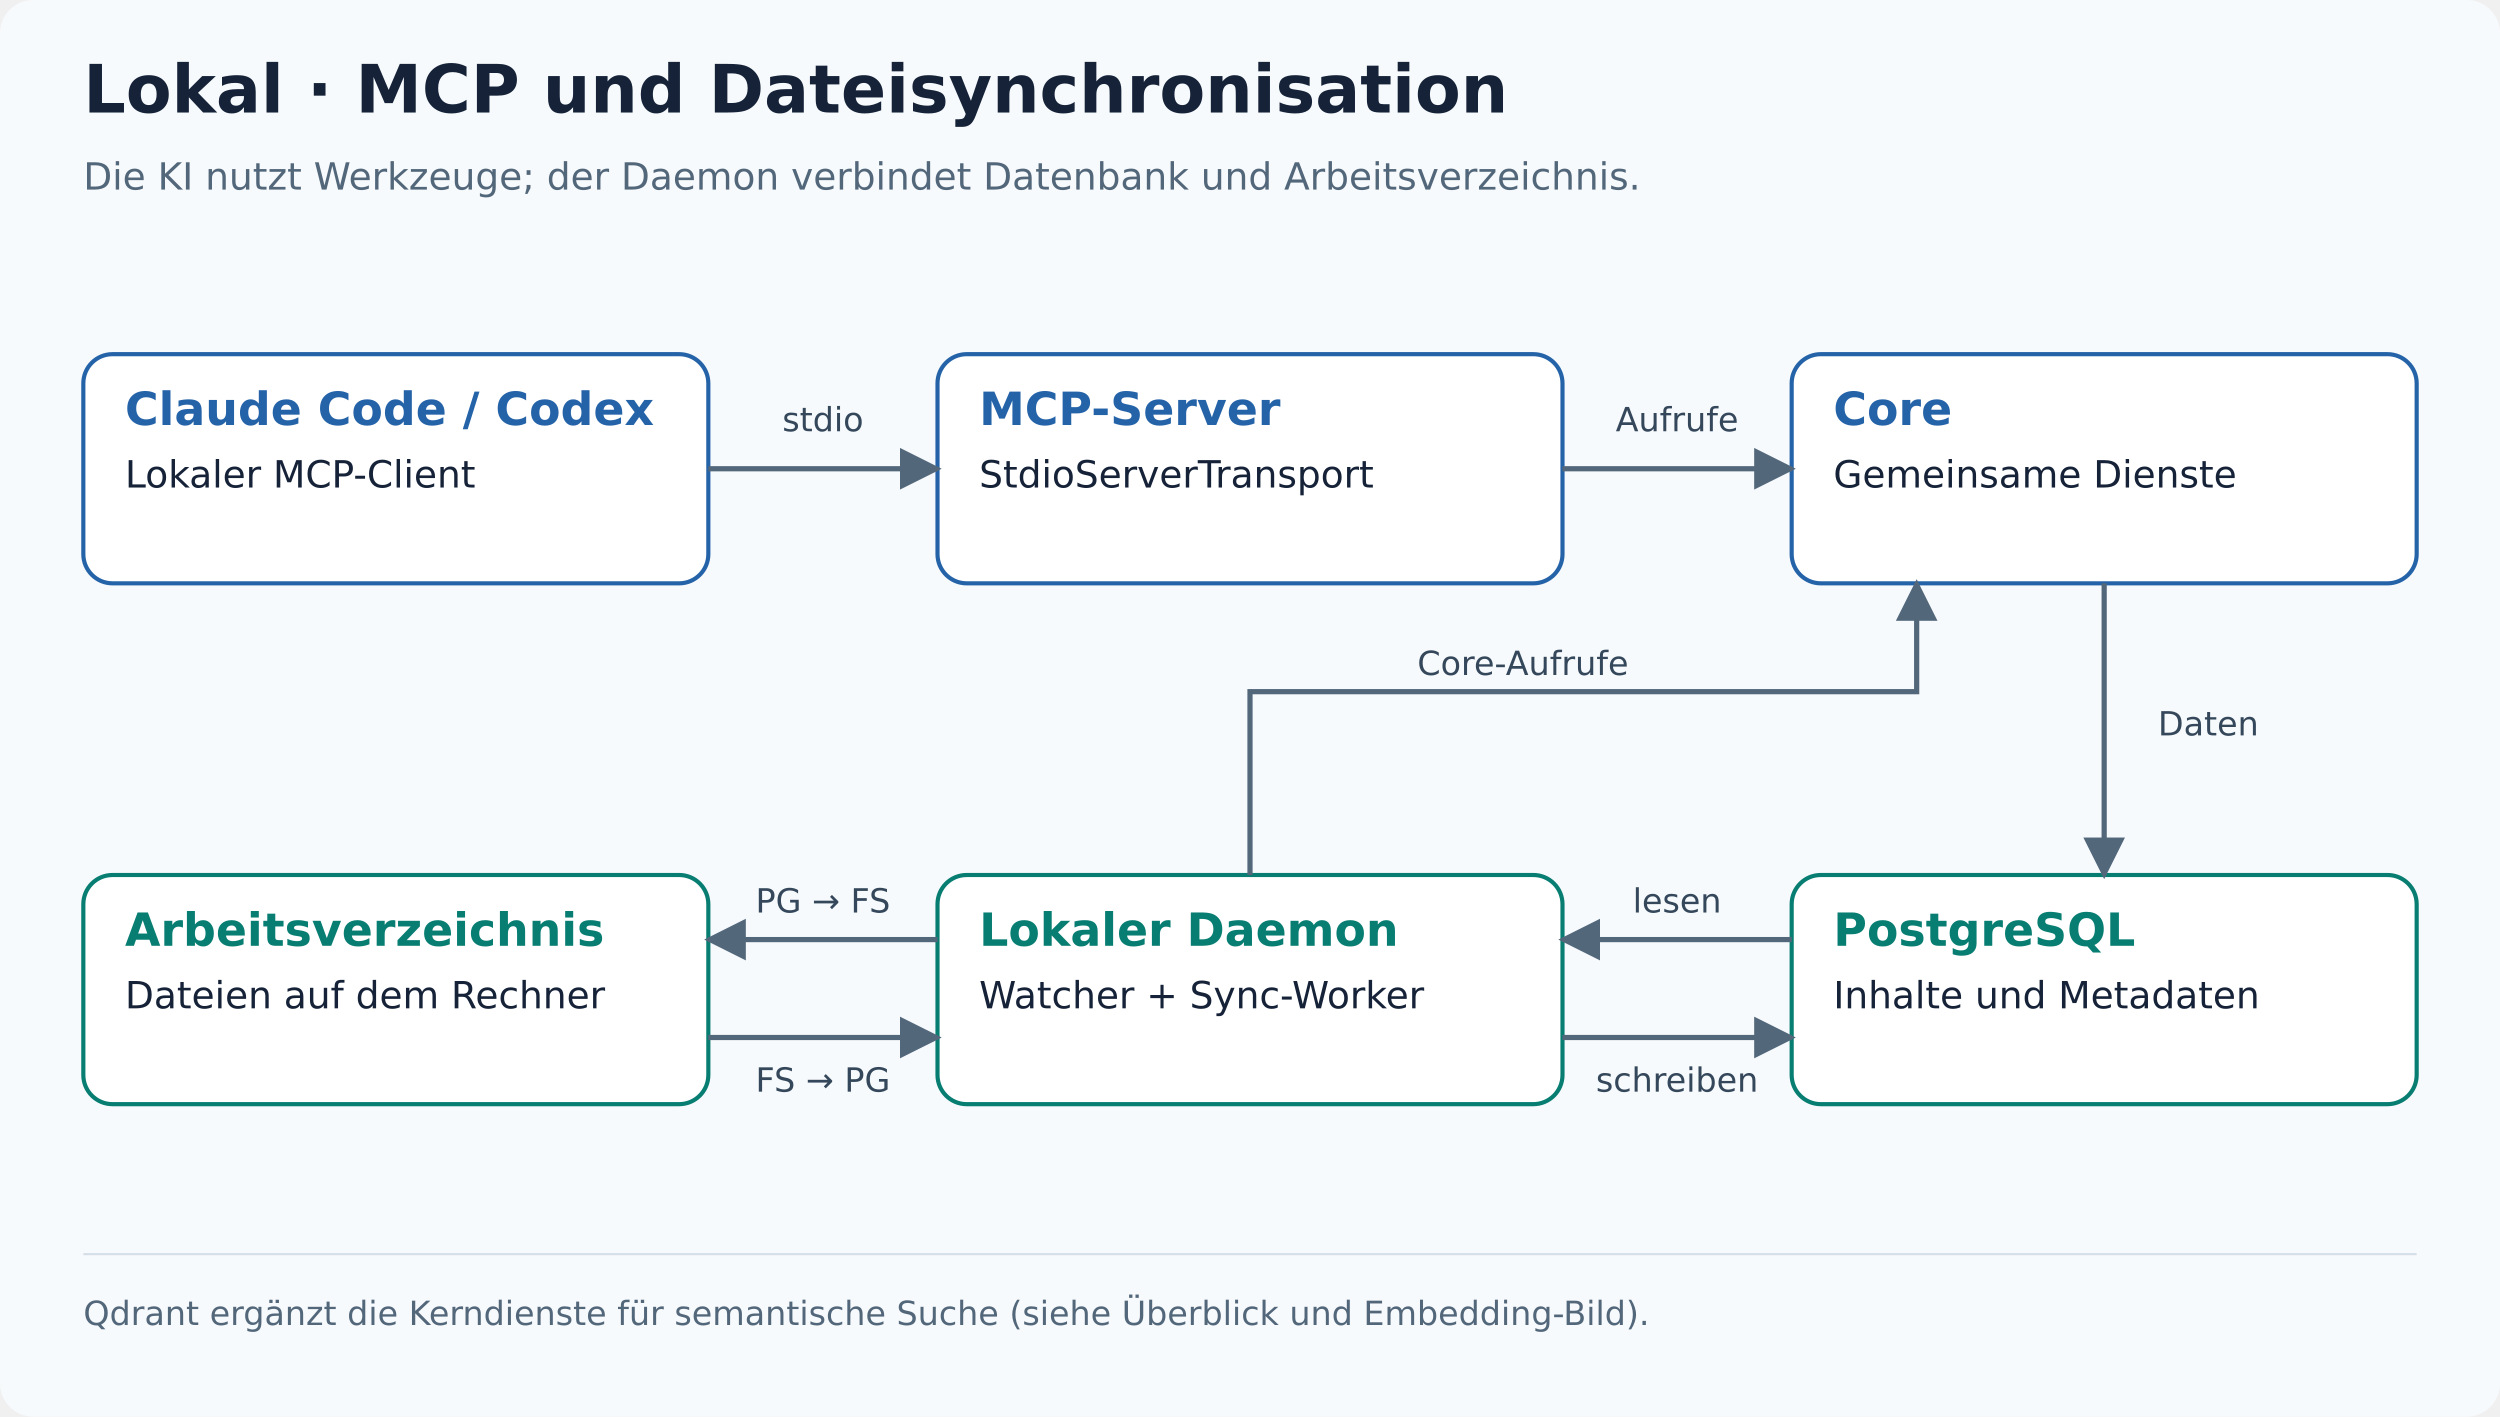
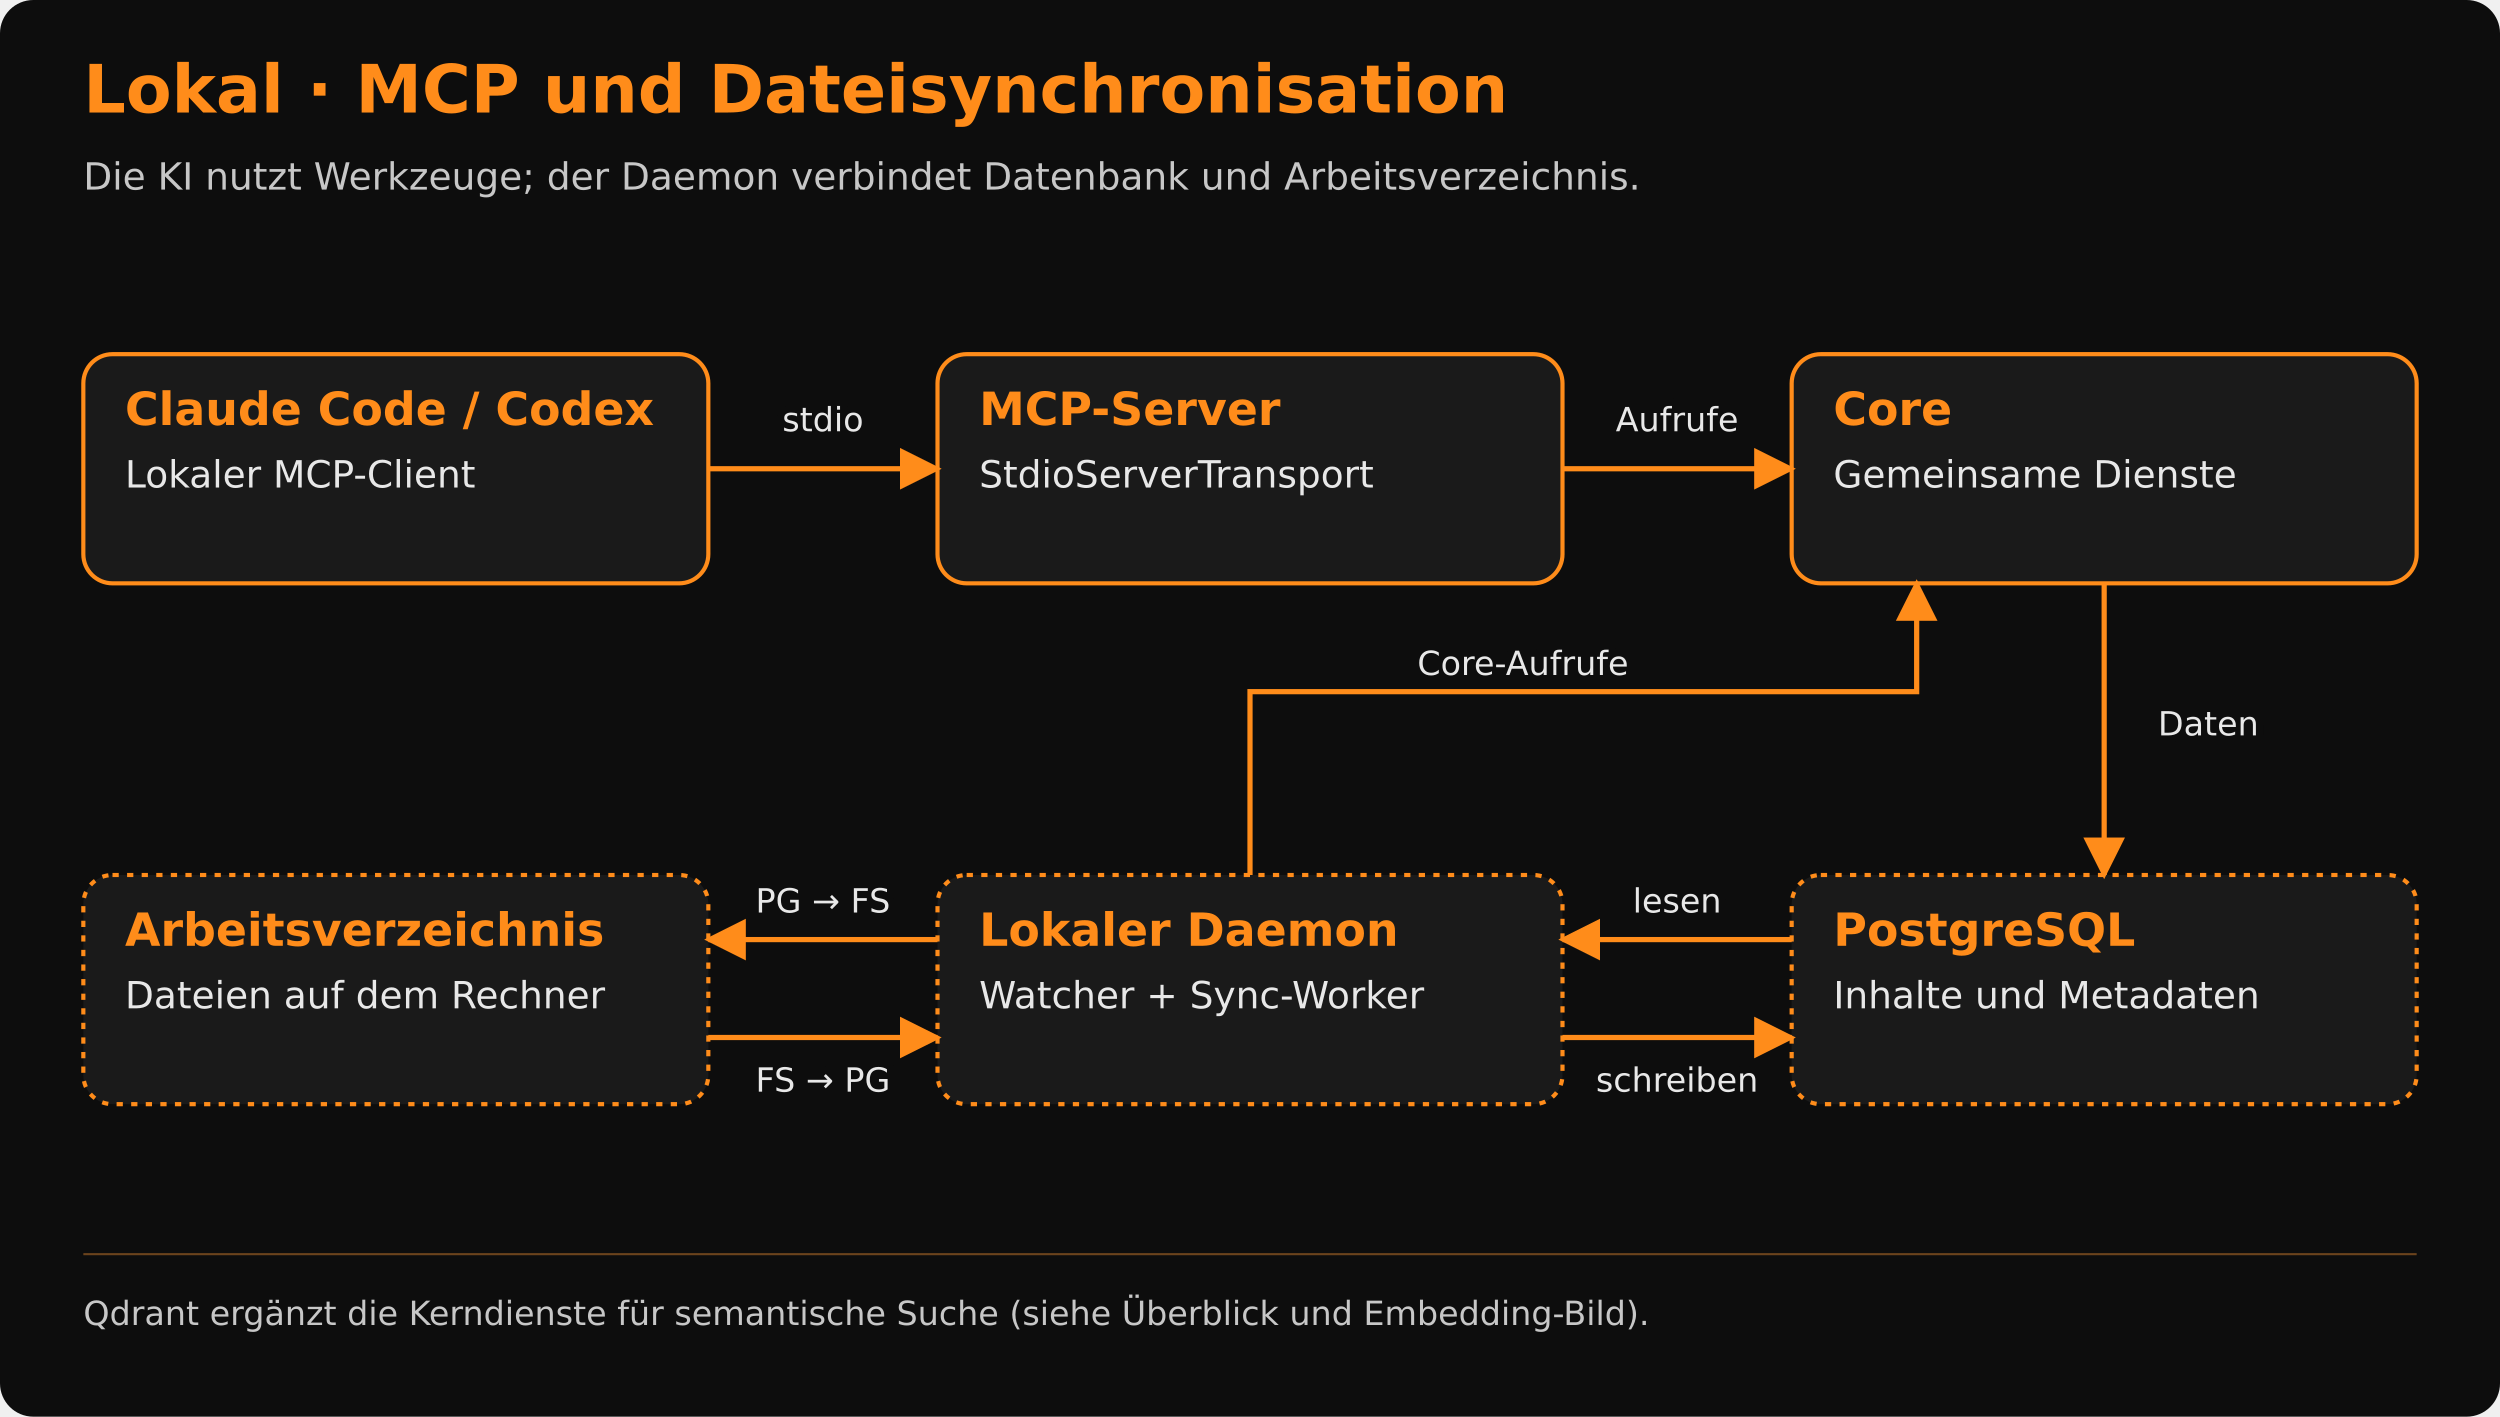
<svg xmlns="http://www.w3.org/2000/svg" width="1200" height="680" viewBox="0 0 1200 680" role="img" aria-labelledby="title desc">
  <defs>
    <marker id="arrow" viewBox="0 0 10 10" refX="9" refY="5" markerWidth="8" markerHeight="8" orient="auto-start-reverse">
-       <path d="M 0 0 L 10 5 L 0 10 Z" fill="#53677b" />
+       <path d="M 0 0 L 10 5 L 0 10 Z" fill="#ff8c1a" />
    </marker>
  </defs>
-   <rect width="1200" height="680" rx="16" fill="#f7fafc" />
-   <g font-family="DejaVu Sans, sans-serif" fill="#152238">
-     <text x="40" y="54" font-size="32" font-weight="700">Lokal · MCP und Dateisynchronisation</text>
-     <text x="40" y="91" font-size="18" fill="#53677b">Die KI nutzt Werkzeuge; der Daemon verbindet Datenbank und Arbeitsverzeichnis.</text>
+   <rect width="1200" height="680" rx="16" fill="#0d0d0d" />
+   <g font-family="DejaVu Sans, sans-serif" fill="#e8e8e8">
+     <text x="40" y="54" font-size="32" font-weight="700" fill="#ff8c1a">Lokal · MCP und Dateisynchronisation</text>
+     <text x="40" y="91" font-size="18" fill="#c7c7c7">Die KI nutzt Werkzeuge; der Daemon verbindet Datenbank und Arbeitsverzeichnis.</text>
    <g>
-       <rect x="40" y="170" width="300" height="110" rx="14" fill="white" stroke="#2563a8" stroke-width="2" />
-       <text x="60" y="204" font-size="22" font-weight="700" fill="#2563a8">Claude Code / Codex</text>
+       <rect x="40" y="170" width="300" height="110" rx="14" fill="#1a1a1a" stroke="#ff8c1a" stroke-width="2" />
+       <text x="60" y="204" font-size="22" font-weight="700" fill="#ff8c1a">Claude Code / Codex</text>
      <text x="60" y="234" font-size="18">Lokaler MCP-Client</text>
    </g>
    <g>
-       <rect x="450" y="170" width="300" height="110" rx="14" fill="white" stroke="#2563a8" stroke-width="2" />
-       <text x="470" y="204" font-size="22" font-weight="700" fill="#2563a8">MCP-Server</text>
+       <rect x="450" y="170" width="300" height="110" rx="14" fill="#1a1a1a" stroke="#ff8c1a" stroke-width="2" />
+       <text x="470" y="204" font-size="22" font-weight="700" fill="#ff8c1a">MCP-Server</text>
      <text x="470" y="234" font-size="18">StdioServerTransport</text>
    </g>
    <g>
-       <rect x="860" y="170" width="300" height="110" rx="14" fill="white" stroke="#2563a8" stroke-width="2" />
-       <text x="880" y="204" font-size="22" font-weight="700" fill="#2563a8">Core</text>
+       <rect x="860" y="170" width="300" height="110" rx="14" fill="#1a1a1a" stroke="#ff8c1a" stroke-width="2" />
+       <text x="880" y="204" font-size="22" font-weight="700" fill="#ff8c1a">Core</text>
      <text x="880" y="234" font-size="18">Gemeinsame Dienste</text>
    </g>
-     <path d="M340 225H450" fill="none" stroke="#53677b" stroke-width="2.5" marker-end="url(#arrow)" />
-     <text x="395" y="207" font-size="16" fill="#35485b" text-anchor="middle" paint-order="stroke" stroke="#f7fafc" stroke-width="7" stroke-linejoin="round">stdio</text>
-     <path d="M750 225H860" fill="none" stroke="#53677b" stroke-width="2.5" marker-end="url(#arrow)" />
-     <text x="805" y="207" font-size="16" fill="#35485b" text-anchor="middle" paint-order="stroke" stroke="#f7fafc" stroke-width="7" stroke-linejoin="round">Aufrufe</text>
+     <path d="M340 225H450" fill="none" stroke="#ff8c1a" stroke-width="2.5" marker-end="url(#arrow)" />
+     <text x="395" y="207" font-size="16" fill="#e8e8e8" text-anchor="middle" paint-order="stroke" stroke="#0d0d0d" stroke-width="7" stroke-linejoin="round">stdio</text>
+     <path d="M750 225H860" fill="none" stroke="#ff8c1a" stroke-width="2.5" marker-end="url(#arrow)" />
+     <text x="805" y="207" font-size="16" fill="#e8e8e8" text-anchor="middle" paint-order="stroke" stroke="#0d0d0d" stroke-width="7" stroke-linejoin="round">Aufrufe</text>
    <g>
-       <rect x="40" y="420" width="300" height="110" rx="14" fill="white" stroke="#087d72" stroke-width="2" />
-       <text x="60" y="454" font-size="22" font-weight="700" fill="#087d72">Arbeitsverzeichnis</text>
+       <rect x="40" y="420" width="300" height="110" rx="14" fill="#1a1a1a" stroke="#ff8c1a" stroke-width="2" stroke-dasharray="3 4" />
+       <text x="60" y="454" font-size="22" font-weight="700" fill="#ff8c1a">Arbeitsverzeichnis</text>
      <text x="60" y="484" font-size="18">Dateien auf dem Rechner</text>
    </g>
    <g>
-       <rect x="450" y="420" width="300" height="110" rx="14" fill="white" stroke="#087d72" stroke-width="2" />
-       <text x="470" y="454" font-size="22" font-weight="700" fill="#087d72">Lokaler Daemon</text>
+       <rect x="450" y="420" width="300" height="110" rx="14" fill="#1a1a1a" stroke="#ff8c1a" stroke-width="2" stroke-dasharray="3 4" />
+       <text x="470" y="454" font-size="22" font-weight="700" fill="#ff8c1a">Lokaler Daemon</text>
      <text x="470" y="484" font-size="18">Watcher + Sync-Worker</text>
    </g>
    <g>
-       <rect x="860" y="420" width="300" height="110" rx="14" fill="white" stroke="#087d72" stroke-width="2" />
-       <text x="880" y="454" font-size="22" font-weight="700" fill="#087d72">PostgreSQL</text>
+       <rect x="860" y="420" width="300" height="110" rx="14" fill="#1a1a1a" stroke="#ff8c1a" stroke-width="2" stroke-dasharray="3 4" />
+       <text x="880" y="454" font-size="22" font-weight="700" fill="#ff8c1a">PostgreSQL</text>
      <text x="880" y="484" font-size="18">Inhalte und Metadaten</text>
    </g>
-     <path d="M450 451H340" fill="none" stroke="#53677b" stroke-width="2.5" marker-end="url(#arrow)" />
-     <text x="395" y="438" font-size="16" fill="#35485b" text-anchor="middle" paint-order="stroke" stroke="#f7fafc" stroke-width="7" stroke-linejoin="round">PG → FS</text>
-     <path d="M340 498H450" fill="none" stroke="#53677b" stroke-width="2.5" marker-end="url(#arrow)" />
-     <text x="395" y="524" font-size="16" fill="#35485b" text-anchor="middle" paint-order="stroke" stroke="#f7fafc" stroke-width="7" stroke-linejoin="round">FS → PG</text>
-     <path d="M860 451H750" fill="none" stroke="#53677b" stroke-width="2.5" marker-end="url(#arrow)" />
-     <text x="805" y="438" font-size="16" fill="#35485b" text-anchor="middle" paint-order="stroke" stroke="#f7fafc" stroke-width="7" stroke-linejoin="round">lesen</text>
-     <path d="M750 498H860" fill="none" stroke="#53677b" stroke-width="2.5" marker-end="url(#arrow)" />
-     <text x="805" y="524" font-size="16" fill="#35485b" text-anchor="middle" paint-order="stroke" stroke="#f7fafc" stroke-width="7" stroke-linejoin="round">schreiben</text>
-     <path d="M1010 280V420" fill="none" stroke="#53677b" stroke-width="2.5" marker-end="url(#arrow)" />
-     <text x="1060" y="353" font-size="16" fill="#35485b" text-anchor="middle" paint-order="stroke" stroke="#f7fafc" stroke-width="7" stroke-linejoin="round">Daten</text>
-     <path d="M600 420V332H920V280" fill="none" stroke="#53677b" stroke-width="2.5" marker-end="url(#arrow)" />
-     <text x="731" y="324" font-size="16" fill="#35485b" text-anchor="middle" paint-order="stroke" stroke="#f7fafc" stroke-width="7" stroke-linejoin="round">Core-Aufrufe</text>
-     <path d="M40 602H1160" stroke="#d4dee7" />
-     <text x="40" y="636" font-size="16" fill="#53677b">Qdrant ergänzt die Kerndienste für semantische Suche (siehe Überblick und Embedding-Bild).</text>
+     <path d="M450 451H340" fill="none" stroke="#ff8c1a" stroke-width="2.5" marker-end="url(#arrow)" />
+     <text x="395" y="438" font-size="16" fill="#e8e8e8" text-anchor="middle" paint-order="stroke" stroke="#0d0d0d" stroke-width="7" stroke-linejoin="round">PG → FS</text>
+     <path d="M340 498H450" fill="none" stroke="#ff8c1a" stroke-width="2.5" marker-end="url(#arrow)" />
+     <text x="395" y="524" font-size="16" fill="#e8e8e8" text-anchor="middle" paint-order="stroke" stroke="#0d0d0d" stroke-width="7" stroke-linejoin="round">FS → PG</text>
+     <path d="M860 451H750" fill="none" stroke="#ff8c1a" stroke-width="2.5" marker-end="url(#arrow)" />
+     <text x="805" y="438" font-size="16" fill="#e8e8e8" text-anchor="middle" paint-order="stroke" stroke="#0d0d0d" stroke-width="7" stroke-linejoin="round">lesen</text>
+     <path d="M750 498H860" fill="none" stroke="#ff8c1a" stroke-width="2.5" marker-end="url(#arrow)" />
+     <text x="805" y="524" font-size="16" fill="#e8e8e8" text-anchor="middle" paint-order="stroke" stroke="#0d0d0d" stroke-width="7" stroke-linejoin="round">schreiben</text>
+     <path d="M1010 280V420" fill="none" stroke="#ff8c1a" stroke-width="2.5" marker-end="url(#arrow)" />
+     <text x="1060" y="353" font-size="16" fill="#e8e8e8" text-anchor="middle" paint-order="stroke" stroke="#0d0d0d" stroke-width="7" stroke-linejoin="round">Daten</text>
+     <path d="M600 420V332H920V280" fill="none" stroke="#ff8c1a" stroke-width="2.5" marker-end="url(#arrow)" />
+     <text x="731" y="324" font-size="16" fill="#e8e8e8" text-anchor="middle" paint-order="stroke" stroke="#0d0d0d" stroke-width="7" stroke-linejoin="round">Core-Aufrufe</text>
+     <path d="M40 602H1160" stroke="#6b431c" />
+     <text x="40" y="636" font-size="16" fill="#c7c7c7">Qdrant ergänzt die Kerndienste für semantische Suche (siehe Überblick und Embedding-Bild).</text>
  </g>
</svg>
